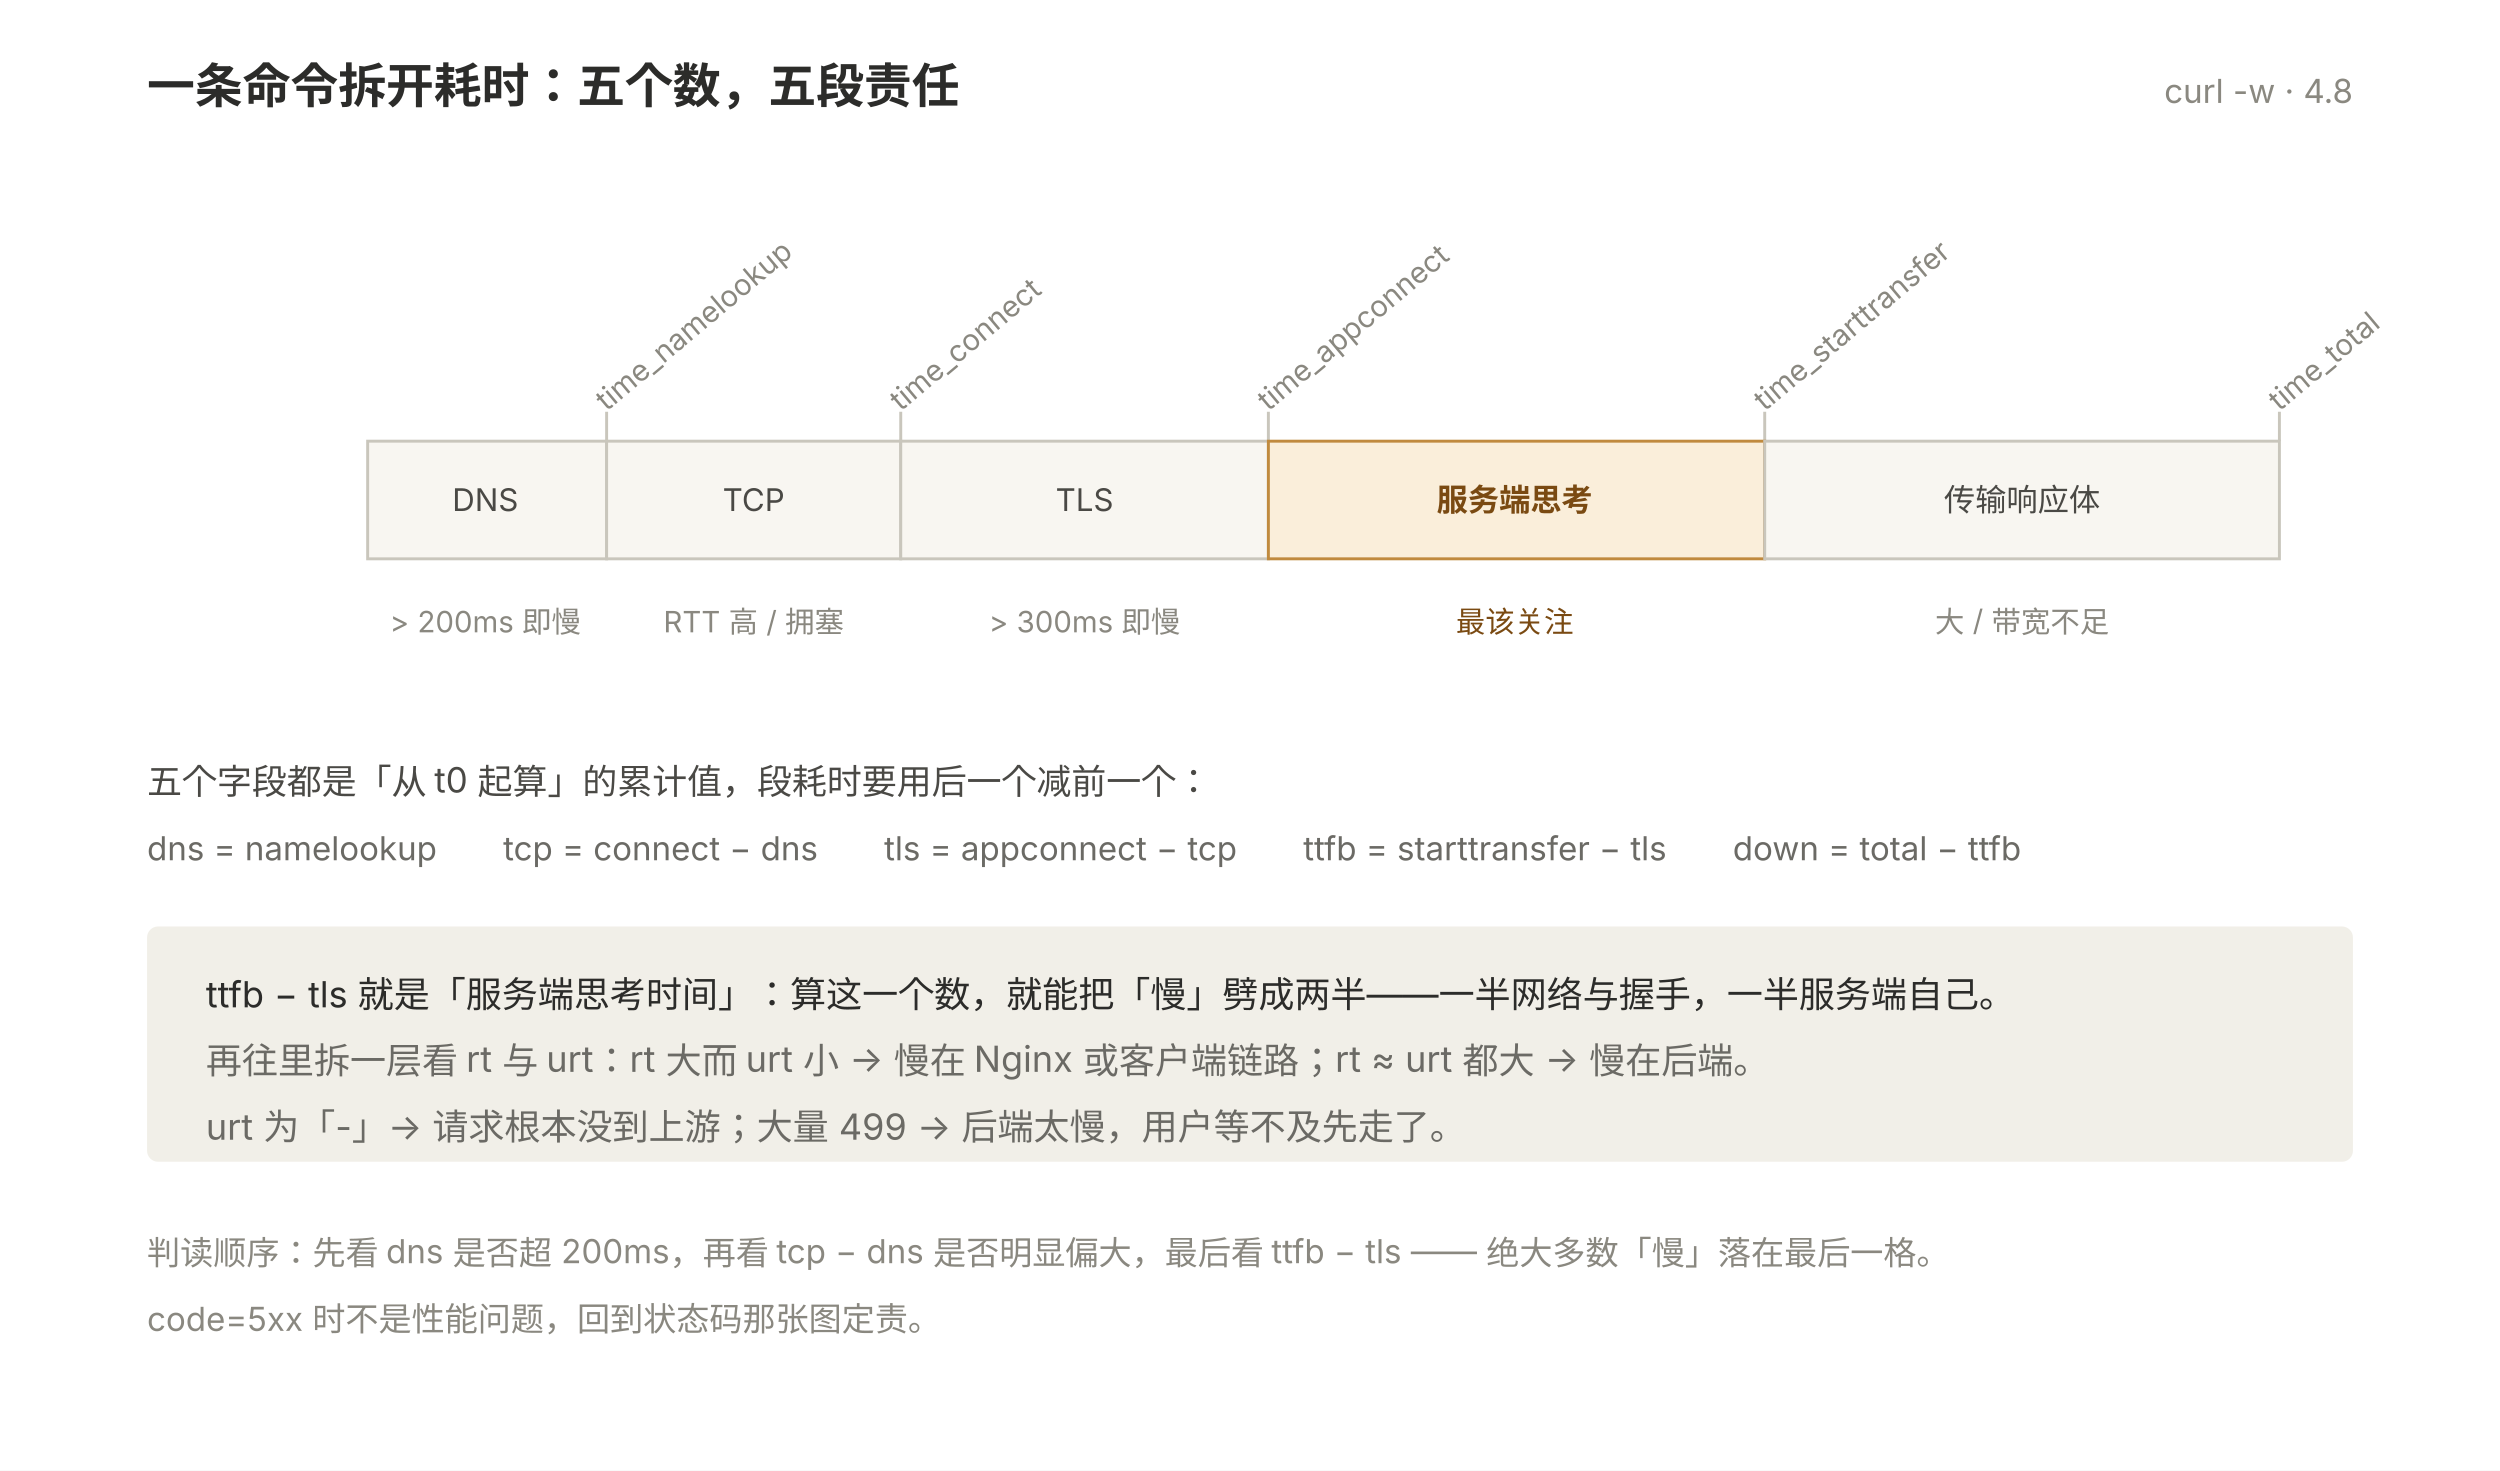
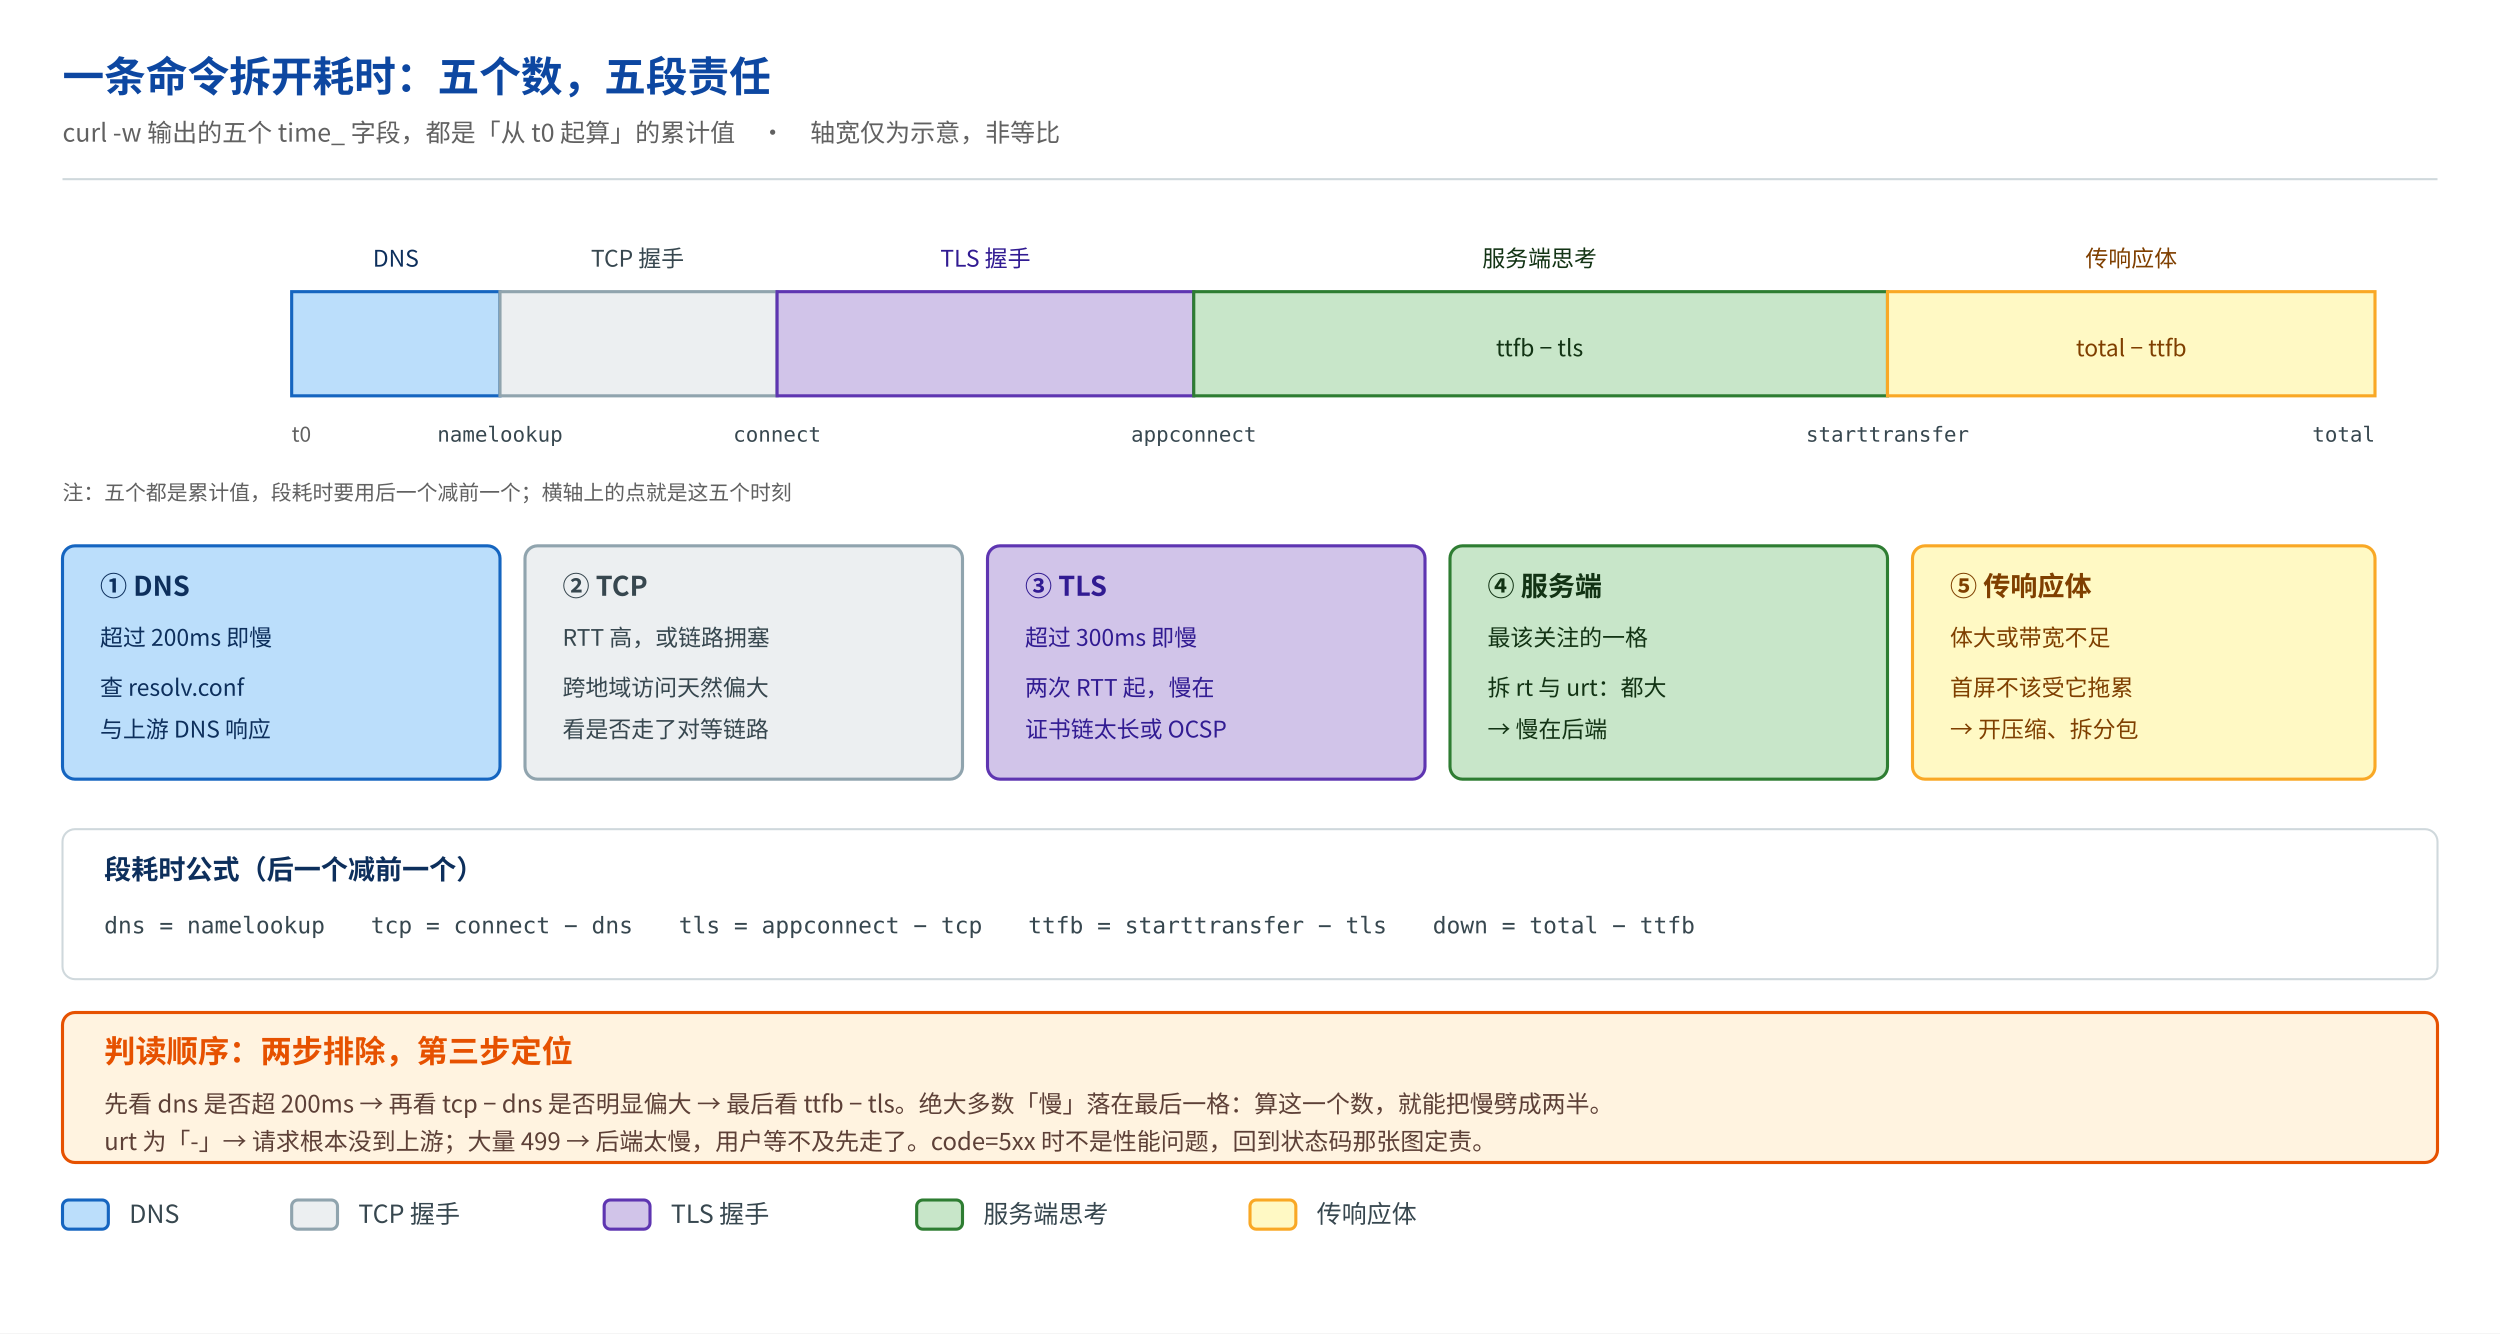
- <svg xmlns="http://www.w3.org/2000/svg" viewBox="0 0 1200 705.88" width="1200" height="705.88" font-family="-apple-system, 'Segoe UI', 'Microsoft YaHei', 'PingFang SC', sans-serif">
-   <g transform="scale(1.764706)">
-     <rect width="680" height="400" fill="#FFFFFF" />
-     <g>
-       <text x="40" y="28" font-size="13" font-weight="600" fill="#2C2C2A">一条命令拆开耗时：五个数，五段责任</text>
-       <text x="640" y="28" font-size="9" fill="#8A8880" text-anchor="end">curl -w · 4.8</text>
-       <g stroke="#C9C6BC" stroke-width="0.8">
-         <line x1="165" y1="112" x2="165" y2="120" />
-         <line x1="245" y1="112" x2="245" y2="120" />
-         <line x1="345" y1="112" x2="345" y2="120" />
-         <line x1="480" y1="112" x2="480" y2="120" />
-         <line x1="620" y1="112" x2="620" y2="120" />
-       </g>
-       <g font-size="8" fill="#8A8880" text-anchor="start">
-         <text x="165" y="112" transform="rotate(-40 165 112)">time_namelookup</text>
-         <text x="245" y="112" transform="rotate(-40 245 112)">time_connect</text>
-         <text x="345" y="112" transform="rotate(-40 345 112)">time_appconnect</text>
-         <text x="480" y="112" transform="rotate(-40 480 112)">time_starttransfer</text>
-         <text x="620" y="112" transform="rotate(-40 620 112)">time_total</text>
-       </g>
-       <g stroke-width="0.8">
-         <rect x="100" y="120" width="65" height="32" fill="#F8F6F1" stroke="#C9C6BC" />
-         <rect x="165" y="120" width="80" height="32" fill="#F8F6F1" stroke="#C9C6BC" />
-         <rect x="245" y="120" width="100" height="32" fill="#F8F6F1" stroke="#C9C6BC" />
-         <rect x="345" y="120" width="135" height="32" fill="#FAEEDA" stroke="#C08A3E" />
-         <rect x="480" y="120" width="140" height="32" fill="#F8F6F1" stroke="#C9C6BC" />
-       </g>
-       <g text-anchor="middle">
-         <text x="132" y="139" font-size="8.5" fill="#4A4945">DNS</text>
-         <text x="205" y="139" font-size="8.5" fill="#4A4945">TCP</text>
-         <text x="295" y="139" font-size="8.5" fill="#4A4945">TLS</text>
-         <text x="412" y="139" font-size="8.5" font-weight="600" fill="#7A4A12">服务端思考</text>
-         <text x="550" y="139" font-size="8.5" fill="#4A4945">传输响应体</text>
-       </g>
-       <g text-anchor="middle" font-size="8" fill="#8A8880">
-         <text x="132" y="172">&gt; 200ms 即慢</text>
-         <text x="205" y="172">RTT 高 / 拥塞</text>
-         <text x="295" y="172">&gt; 300ms 即慢</text>
-         <text x="412" y="172" fill="#7A4A12">最该关注</text>
-         <text x="550" y="172">大 / 带宽不足</text>
-       </g>
-       <text x="40" y="216" font-size="9.5" fill="#4A4945">五个字段都是「从 t0 起算」的累计值，段耗时要用后一个减前一个：</text>
-       <text x="40" y="234" font-size="9" fill="#6B6A65">dns = namelookup　　tcp = connect − dns　　tls = appconnect − tcp　　ttfb = starttransfer − tls　　down = total − ttfb</text>
-       <rect x="40" y="252" width="600" height="64" rx="3" fill="#F1EFE8" />
-       <text x="56" y="274" font-size="9.8" fill="#2C2C2A">ttfb − tls 就是「服务端思考时间」：算这一个数，就能把「慢」劈成两半——一半网络与握手，一半服务端自己。</text>
-       <text x="56" y="292" font-size="9.8" fill="#6B6A65">再往里拆一层看 rt 与 urt：rt 大而 urt 小 → 慢在 Nginx 或客户端链路；rt ≈ urt 都大 → 慢在后端。</text>
-       <text x="56" y="310" font-size="9.8" fill="#6B6A65">urt 为「-」→ 请求根本没到上游；大量 499 → 后端太慢，用户等不及先走了。</text>
-       <text x="40" y="344" font-size="9" fill="#8A8880">判读顺序：先看 dns 是否超 200ms，再看 tcp − dns 是否明显偏大，最后看 ttfb − tls —— 绝大多数「慢」落在最后一格。</text>
-       <text x="40" y="362" font-size="9" fill="#8A8880">code=5xx 时不是性能问题，回到状态码那张图定责。</text>
-     </g>
-   </g>
+ <svg xmlns="http://www.w3.org/2000/svg" width="1200" height="640" viewBox="0 0 1200 640">
+   <rect x="0" y="0" width="1200" height="640" fill="#ffffff" />
+   <text x="30" y="44" font-size="20" font-weight="bold" fill="#0d47a1" font-family="Microsoft YaHei, PingFang SC, Noto Sans CJK SC, sans-serif">一条命令拆开耗时：五个数，五段责任</text>
+   <text x="30" y="68" font-size="12" fill="#616161" font-family="Microsoft YaHei, PingFang SC, Noto Sans CJK SC, sans-serif">curl -w 输出的五个 time_ 字段，都是「从 t0 起算」的累计值　·　轴宽仅为示意，非等比</text>
+   <line x1="30" y1="86" x2="1170" y2="86" stroke="#cfd8dc" stroke-width="1" />
+   <text x="190" y="128" font-size="11" fill="#0d2f5c" text-anchor="middle" font-family="Microsoft YaHei, PingFang SC, Noto Sans CJK SC, sans-serif">DNS</text>
+   <text x="306" y="128" font-size="11" fill="#37474f" text-anchor="middle" font-family="Microsoft YaHei, PingFang SC, Noto Sans CJK SC, sans-serif">TCP 握手</text>
+   <text x="473" y="128" font-size="11" fill="#311b92" text-anchor="middle" font-family="Microsoft YaHei, PingFang SC, Noto Sans CJK SC, sans-serif">TLS 握手</text>
+   <text x="739" y="128" font-size="11" fill="#123314" text-anchor="middle" font-family="Microsoft YaHei, PingFang SC, Noto Sans CJK SC, sans-serif">服务端思考</text>
+   <text x="1023" y="128" font-size="11" fill="#7f3f00" text-anchor="middle" font-family="Microsoft YaHei, PingFang SC, Noto Sans CJK SC, sans-serif">传响应体</text>
+   <rect x="140" y="140" width="100" height="50" fill="#bbdefb" stroke="#1565c0" stroke-width="1.5" />
+   <rect x="240" y="140" width="133" height="50" fill="#eceff1" stroke="#90a4ae" stroke-width="1.5" />
+   <rect x="373" y="140" width="200" height="50" fill="#d1c4e9" stroke="#5e35b1" stroke-width="1.5" />
+   <rect x="573" y="140" width="333" height="50" fill="#c8e6c9" stroke="#2e7d32" stroke-width="1.5" />
+   <rect x="906" y="140" width="234" height="50" fill="#fff9c4" stroke="#f9a825" stroke-width="1.5" />
+   <text x="739" y="171" font-size="11" fill="#123314" text-anchor="middle" font-family="Microsoft YaHei, PingFang SC, Noto Sans CJK SC, sans-serif">ttfb − tls</text>
+   <text x="1023" y="171" font-size="11" fill="#7f3f00" text-anchor="middle" font-family="Microsoft YaHei, PingFang SC, Noto Sans CJK SC, sans-serif">total − ttfb</text>
+   <text x="240" y="212" font-size="10" fill="#37474f" text-anchor="middle" font-family="ui-monospace,Menlo,Consolas,monospace">namelookup</text>
+   <text x="373" y="212" font-size="10" fill="#37474f" text-anchor="middle" font-family="ui-monospace,Menlo,Consolas,monospace">connect</text>
+   <text x="573" y="212" font-size="10" fill="#37474f" text-anchor="middle" font-family="ui-monospace,Menlo,Consolas,monospace">appconnect</text>
+   <text x="906" y="212" font-size="10" fill="#37474f" text-anchor="middle" font-family="ui-monospace,Menlo,Consolas,monospace">starttransfer</text>
+   <text x="1140" y="212" font-size="10" fill="#37474f" text-anchor="end" font-family="ui-monospace,Menlo,Consolas,monospace">total</text>
+   <text x="140" y="212" font-size="10" fill="#616161" font-family="Microsoft YaHei, PingFang SC, Noto Sans CJK SC, sans-serif">t0</text>
+   <text x="30" y="240" font-size="10" fill="#616161" font-family="Microsoft YaHei, PingFang SC, Noto Sans CJK SC, sans-serif">注：五个都是累计值，段耗时要用后一个减前一个；横轴上的点就是这五个时刻</text>
+   <rect x="30" y="262" width="210" height="112" rx="6" fill="#bbdefb" stroke="#1565c0" stroke-width="1.5" />
+   <text x="48" y="286" font-size="13" font-weight="bold" fill="#0d2f5c" font-family="Microsoft YaHei, PingFang SC, Noto Sans CJK SC, sans-serif">① DNS</text>
+   <text x="48" y="310" font-size="11" fill="#0d2f5c" font-family="Microsoft YaHei, PingFang SC, Noto Sans CJK SC, sans-serif">超过 200ms 即慢</text>
+   <text x="48" y="334" font-size="11" fill="#0d2f5c" font-family="Microsoft YaHei, PingFang SC, Noto Sans CJK SC, sans-serif">查 resolv.conf</text>
+   <text x="48" y="354" font-size="11" fill="#0d2f5c" font-family="Microsoft YaHei, PingFang SC, Noto Sans CJK SC, sans-serif">与上游 DNS 响应</text>
+   <rect x="252" y="262" width="210" height="112" rx="6" fill="#eceff1" stroke="#90a4ae" stroke-width="1.5" />
+   <text x="270" y="286" font-size="13" font-weight="bold" fill="#37474f" font-family="Microsoft YaHei, PingFang SC, Noto Sans CJK SC, sans-serif">② TCP</text>
+   <text x="270" y="310" font-size="11" fill="#37474f" font-family="Microsoft YaHei, PingFang SC, Noto Sans CJK SC, sans-serif">RTT 高，或链路拥塞</text>
+   <text x="270" y="334" font-size="11" fill="#37474f" font-family="Microsoft YaHei, PingFang SC, Noto Sans CJK SC, sans-serif">跨地域访问天然偏大</text>
+   <text x="270" y="354" font-size="11" fill="#37474f" font-family="Microsoft YaHei, PingFang SC, Noto Sans CJK SC, sans-serif">看是否走了对等链路</text>
+   <rect x="474" y="262" width="210" height="112" rx="6" fill="#d1c4e9" stroke="#5e35b1" stroke-width="1.5" />
+   <text x="492" y="286" font-size="13" font-weight="bold" fill="#311b92" font-family="Microsoft YaHei, PingFang SC, Noto Sans CJK SC, sans-serif">③ TLS</text>
+   <text x="492" y="310" font-size="11" fill="#311b92" font-family="Microsoft YaHei, PingFang SC, Noto Sans CJK SC, sans-serif">超过 300ms 即慢</text>
+   <text x="492" y="334" font-size="11" fill="#311b92" font-family="Microsoft YaHei, PingFang SC, Noto Sans CJK SC, sans-serif">两次 RTT 起，慢在</text>
+   <text x="492" y="354" font-size="11" fill="#311b92" font-family="Microsoft YaHei, PingFang SC, Noto Sans CJK SC, sans-serif">证书链太长或 OCSP</text>
+   <rect x="696" y="262" width="210" height="112" rx="6" fill="#c8e6c9" stroke="#2e7d32" stroke-width="1.5" />
+   <text x="714" y="286" font-size="13" font-weight="bold" fill="#123314" font-family="Microsoft YaHei, PingFang SC, Noto Sans CJK SC, sans-serif">④ 服务端</text>
+   <text x="714" y="310" font-size="11" fill="#123314" font-family="Microsoft YaHei, PingFang SC, Noto Sans CJK SC, sans-serif">最该关注的一格</text>
+   <text x="714" y="334" font-size="11" fill="#123314" font-family="Microsoft YaHei, PingFang SC, Noto Sans CJK SC, sans-serif">拆 rt 与 urt：都大</text>
+   <text x="714" y="354" font-size="11" fill="#123314" font-family="Microsoft YaHei, PingFang SC, Noto Sans CJK SC, sans-serif">→ 慢在后端</text>
+   <rect x="918" y="262" width="222" height="112" rx="6" fill="#fff9c4" stroke="#f9a825" stroke-width="1.5" />
+   <text x="936" y="286" font-size="13" font-weight="bold" fill="#7f3f00" font-family="Microsoft YaHei, PingFang SC, Noto Sans CJK SC, sans-serif">⑤ 传响应体</text>
+   <text x="936" y="310" font-size="11" fill="#7f3f00" font-family="Microsoft YaHei, PingFang SC, Noto Sans CJK SC, sans-serif">体大或带宽不足</text>
+   <text x="936" y="334" font-size="11" fill="#7f3f00" font-family="Microsoft YaHei, PingFang SC, Noto Sans CJK SC, sans-serif">首屏不该受它拖累</text>
+   <text x="936" y="354" font-size="11" fill="#7f3f00" font-family="Microsoft YaHei, PingFang SC, Noto Sans CJK SC, sans-serif">→ 开压缩、拆分包</text>
+   <rect x="30" y="398" width="1140" height="72" rx="6" fill="#ffffff" stroke="#cfd8dc" stroke-width="1" />
+   <text x="50" y="422" font-size="13" font-weight="bold" fill="#0d2f5c" font-family="Microsoft YaHei, PingFang SC, Noto Sans CJK SC, sans-serif">段耗时公式（后一个减前一个）</text>
+   <text x="50" y="448" font-size="11" fill="#37474f" font-family="ui-monospace,Menlo,Consolas,monospace">dns = namelookup　　tcp = connect − dns　　tls = appconnect − tcp　　ttfb = starttransfer − tls　　down = total − ttfb</text>
+   <rect x="30" y="486" width="1140" height="72" rx="6" fill="#fff3e0" stroke="#e65100" stroke-width="1.5" />
+   <text x="50" y="510" font-size="15" font-weight="bold" fill="#e65100" font-family="Microsoft YaHei, PingFang SC, Noto Sans CJK SC, sans-serif">判读顺序：两步排除，第三步定位</text>
+   <text x="50" y="534" font-size="11.5" fill="#5d4037" font-family="Microsoft YaHei, PingFang SC, Noto Sans CJK SC, sans-serif">先看 dns 是否超 200ms → 再看 tcp − dns 是否明显偏大 → 最后看 ttfb − tls。绝大多数「慢」落在最后一格：算这一个数，就能把慢劈成两半。</text>
+   <text x="50" y="552" font-size="11.5" fill="#5d4037" font-family="Microsoft YaHei, PingFang SC, Noto Sans CJK SC, sans-serif">urt 为「-」→ 请求根本没到上游；大量 499 → 后端太慢，用户等不及先走了。code=5xx 时不是性能问题，回到状态码那张图定责。</text>
+   <rect x="30" y="576" width="22" height="14" rx="3" fill="#bbdefb" stroke="#1565c0" stroke-width="1.5" />
+   <text x="62" y="587" font-size="12" fill="#37474f" font-family="Microsoft YaHei, PingFang SC, Noto Sans CJK SC, sans-serif">DNS</text>
+   <rect x="140" y="576" width="22" height="14" rx="3" fill="#eceff1" stroke="#90a4ae" stroke-width="1.5" />
+   <text x="172" y="587" font-size="12" fill="#37474f" font-family="Microsoft YaHei, PingFang SC, Noto Sans CJK SC, sans-serif">TCP 握手</text>
+   <rect x="290" y="576" width="22" height="14" rx="3" fill="#d1c4e9" stroke="#5e35b1" stroke-width="1.5" />
+   <text x="322" y="587" font-size="12" fill="#37474f" font-family="Microsoft YaHei, PingFang SC, Noto Sans CJK SC, sans-serif">TLS 握手</text>
+   <rect x="440" y="576" width="22" height="14" rx="3" fill="#c8e6c9" stroke="#2e7d32" stroke-width="1.5" />
+   <text x="472" y="587" font-size="12" fill="#37474f" font-family="Microsoft YaHei, PingFang SC, Noto Sans CJK SC, sans-serif">服务端思考</text>
+   <rect x="600" y="576" width="22" height="14" rx="3" fill="#fff9c4" stroke="#f9a825" stroke-width="1.5" />
+   <text x="632" y="587" font-size="12" fill="#37474f" font-family="Microsoft YaHei, PingFang SC, Noto Sans CJK SC, sans-serif">传响应体</text>
</svg>
